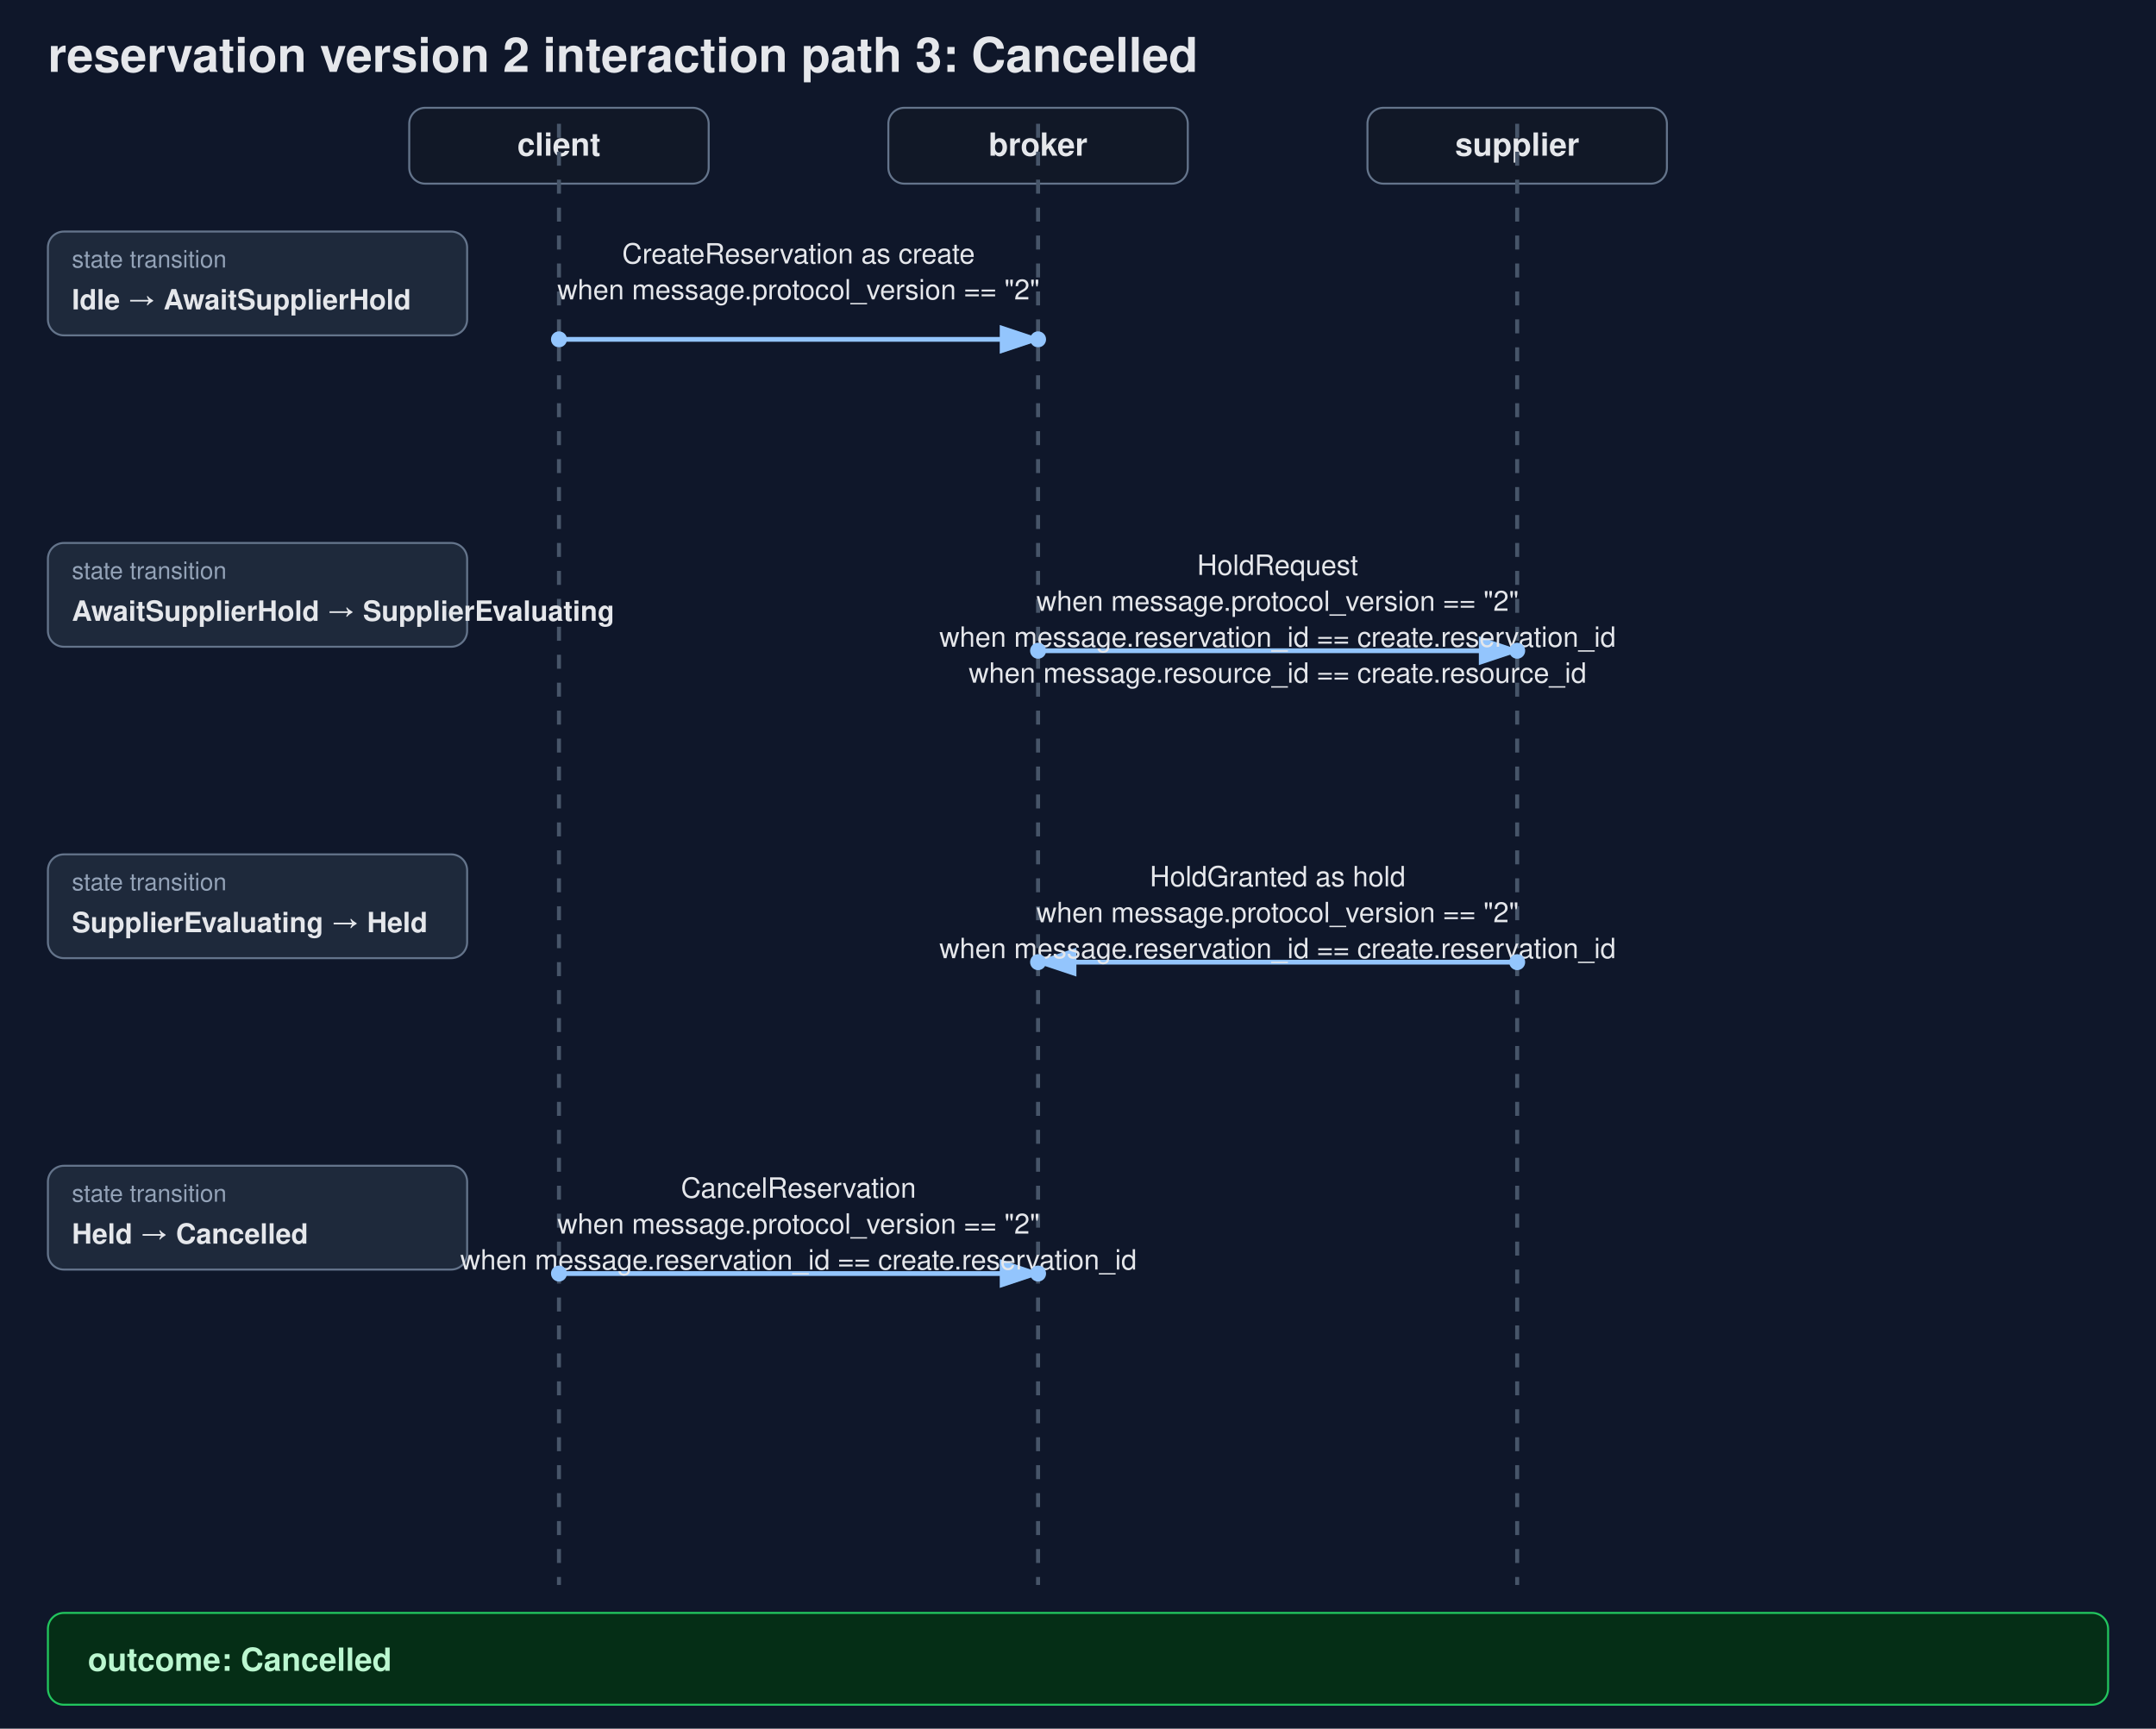
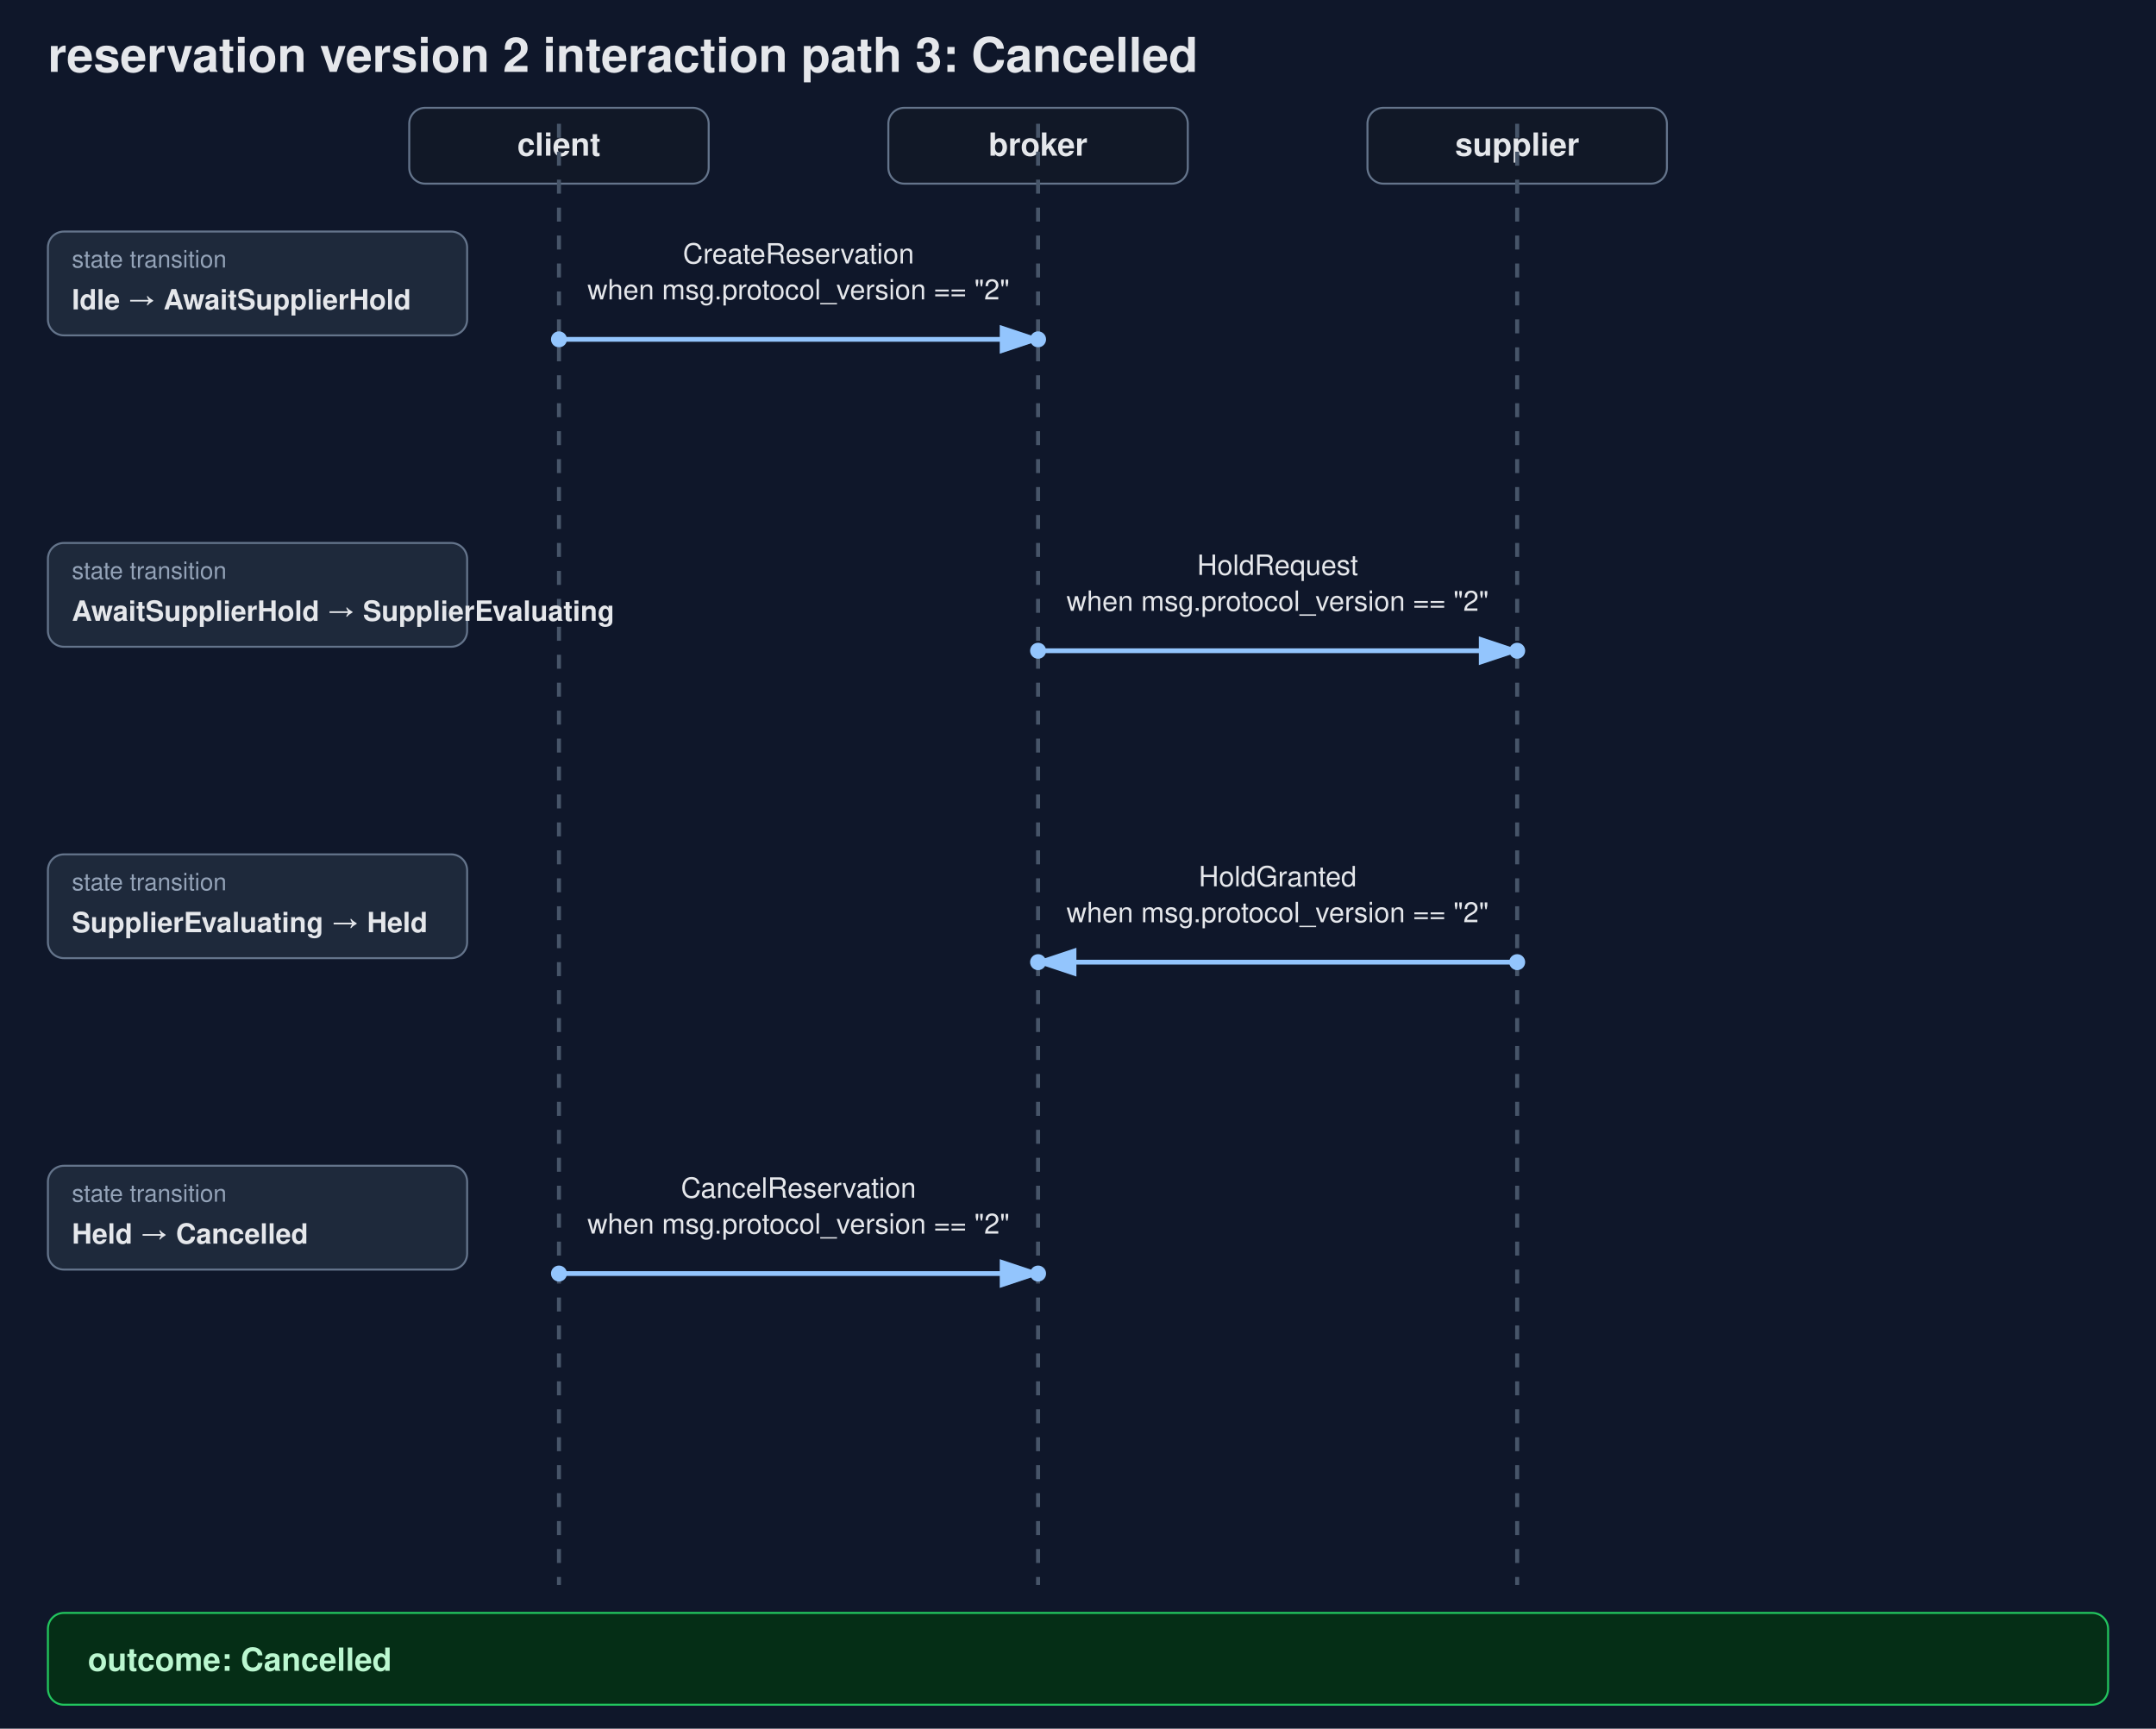
<svg xmlns="http://www.w3.org/2000/svg" width="1080" height="866" viewBox="0 0 1080 866">
  <defs>
    <marker id="arrow" markerWidth="10" markerHeight="10" refX="8" refY="3" orient="auto" markerUnits="strokeWidth">
      <path d="M0,0 L0,6 L9,3 z" fill="#93c5fd" />
    </marker>
  </defs>
  <rect width="100%" height="100%" fill="#0f172a" />
  <text x="24" y="36" fill="#e5e7eb" font-family="Helvetica, Arial, sans-serif" font-size="24" font-weight="700">reservation version 2 interaction path 3: Cancelled</text>
  <rect x="205" y="54" width="150" height="38" rx="8" fill="#111827" stroke="#64748b" />
  <text x="280" y="78" text-anchor="middle" fill="#e5e7eb" font-family="Helvetica, Arial, sans-serif" font-size="16" font-weight="700">client</text>
  <line x1="280" y1="62" x2="280" y2="794" stroke="#475569" stroke-width="2" stroke-dasharray="7 7" />
  <rect x="445" y="54" width="150" height="38" rx="8" fill="#111827" stroke="#64748b" />
  <text x="520" y="78" text-anchor="middle" fill="#e5e7eb" font-family="Helvetica, Arial, sans-serif" font-size="16" font-weight="700">broker</text>
  <line x1="520" y1="62" x2="520" y2="794" stroke="#475569" stroke-width="2" stroke-dasharray="7 7" />
  <rect x="685" y="54" width="150" height="38" rx="8" fill="#111827" stroke="#64748b" />
  <text x="760" y="78" text-anchor="middle" fill="#e5e7eb" font-family="Helvetica, Arial, sans-serif" font-size="16" font-weight="700">supplier</text>
  <line x1="760" y1="62" x2="760" y2="794" stroke="#475569" stroke-width="2" stroke-dasharray="7 7" />
  <rect x="24" y="116" width="210" height="52" rx="8" fill="#1e293b" stroke="#64748b" />
  <text x="36" y="134" fill="#94a3b8" font-family="Helvetica, Arial, sans-serif" font-size="12">state transition</text>
  <text x="36" y="155" fill="#e5e7eb" font-family="Helvetica, Arial, sans-serif" font-size="14" font-weight="700">Idle → AwaitSupplierHold</text>
  <line x1="280" y1="170" x2="520" y2="170" stroke="#93c5fd" stroke-width="2.4" marker-end="url(#arrow)" />
-   <text x="400" y="132" text-anchor="middle" fill="#e5e7eb" font-family="Helvetica, Arial, sans-serif" font-size="14">CreateReservation as create</text>
-   <text x="400" y="150" text-anchor="middle" fill="#e5e7eb" font-family="Helvetica, Arial, sans-serif" font-size="14">when message.protocol_version == "2"</text>
+   <text x="400" y="132" text-anchor="middle" fill="#e5e7eb" font-family="Helvetica, Arial, sans-serif" font-size="14">CreateReservation</text>
+   <text x="400" y="150" text-anchor="middle" fill="#e5e7eb" font-family="Helvetica, Arial, sans-serif" font-size="14">when msg.protocol_version == "2"</text>
  <circle cx="280" cy="170" r="4" fill="#93c5fd" />
  <circle cx="520" cy="170" r="4" fill="#93c5fd" />
  <rect x="24" y="272" width="210" height="52" rx="8" fill="#1e293b" stroke="#64748b" />
  <text x="36" y="290" fill="#94a3b8" font-family="Helvetica, Arial, sans-serif" font-size="12">state transition</text>
  <text x="36" y="311" fill="#e5e7eb" font-family="Helvetica, Arial, sans-serif" font-size="14" font-weight="700">AwaitSupplierHold → SupplierEvaluating</text>
  <line x1="520" y1="326" x2="760" y2="326" stroke="#93c5fd" stroke-width="2.4" marker-end="url(#arrow)" />
  <text x="640" y="288" text-anchor="middle" fill="#e5e7eb" font-family="Helvetica, Arial, sans-serif" font-size="14">HoldRequest</text>
-   <text x="640" y="306" text-anchor="middle" fill="#e5e7eb" font-family="Helvetica, Arial, sans-serif" font-size="14">when message.protocol_version == "2"</text>
-   <text x="640" y="324" text-anchor="middle" fill="#e5e7eb" font-family="Helvetica, Arial, sans-serif" font-size="14">when message.reservation_id == create.reservation_id</text>
-   <text x="640" y="342" text-anchor="middle" fill="#e5e7eb" font-family="Helvetica, Arial, sans-serif" font-size="14">when message.resource_id == create.resource_id</text>
+   <text x="640" y="306" text-anchor="middle" fill="#e5e7eb" font-family="Helvetica, Arial, sans-serif" font-size="14">when msg.protocol_version == "2"</text>
  <circle cx="520" cy="326" r="4" fill="#93c5fd" />
  <circle cx="760" cy="326" r="4" fill="#93c5fd" />
  <rect x="24" y="428" width="210" height="52" rx="8" fill="#1e293b" stroke="#64748b" />
  <text x="36" y="446" fill="#94a3b8" font-family="Helvetica, Arial, sans-serif" font-size="12">state transition</text>
  <text x="36" y="467" fill="#e5e7eb" font-family="Helvetica, Arial, sans-serif" font-size="14" font-weight="700">SupplierEvaluating → Held</text>
  <line x1="760" y1="482" x2="520" y2="482" stroke="#93c5fd" stroke-width="2.4" marker-end="url(#arrow)" />
-   <text x="640" y="444" text-anchor="middle" fill="#e5e7eb" font-family="Helvetica, Arial, sans-serif" font-size="14">HoldGranted as hold</text>
-   <text x="640" y="462" text-anchor="middle" fill="#e5e7eb" font-family="Helvetica, Arial, sans-serif" font-size="14">when message.protocol_version == "2"</text>
-   <text x="640" y="480" text-anchor="middle" fill="#e5e7eb" font-family="Helvetica, Arial, sans-serif" font-size="14">when message.reservation_id == create.reservation_id</text>
+   <text x="640" y="444" text-anchor="middle" fill="#e5e7eb" font-family="Helvetica, Arial, sans-serif" font-size="14">HoldGranted</text>
+   <text x="640" y="462" text-anchor="middle" fill="#e5e7eb" font-family="Helvetica, Arial, sans-serif" font-size="14">when msg.protocol_version == "2"</text>
  <circle cx="760" cy="482" r="4" fill="#93c5fd" />
  <circle cx="520" cy="482" r="4" fill="#93c5fd" />
  <rect x="24" y="584" width="210" height="52" rx="8" fill="#1e293b" stroke="#64748b" />
  <text x="36" y="602" fill="#94a3b8" font-family="Helvetica, Arial, sans-serif" font-size="12">state transition</text>
  <text x="36" y="623" fill="#e5e7eb" font-family="Helvetica, Arial, sans-serif" font-size="14" font-weight="700">Held → Cancelled</text>
  <line x1="280" y1="638" x2="520" y2="638" stroke="#93c5fd" stroke-width="2.4" marker-end="url(#arrow)" />
  <text x="400" y="600" text-anchor="middle" fill="#e5e7eb" font-family="Helvetica, Arial, sans-serif" font-size="14">CancelReservation</text>
-   <text x="400" y="618" text-anchor="middle" fill="#e5e7eb" font-family="Helvetica, Arial, sans-serif" font-size="14">when message.protocol_version == "2"</text>
-   <text x="400" y="636" text-anchor="middle" fill="#e5e7eb" font-family="Helvetica, Arial, sans-serif" font-size="14">when message.reservation_id == create.reservation_id</text>
+   <text x="400" y="618" text-anchor="middle" fill="#e5e7eb" font-family="Helvetica, Arial, sans-serif" font-size="14">when msg.protocol_version == "2"</text>
  <circle cx="280" cy="638" r="4" fill="#93c5fd" />
  <circle cx="520" cy="638" r="4" fill="#93c5fd" />
  <rect x="24" y="808" width="1032" height="46" rx="8" fill="#052e16" stroke="#22c55e" />
  <text x="44" y="837" fill="#bbf7d0" font-family="Helvetica, Arial, sans-serif" font-size="16" font-weight="700">outcome: Cancelled</text>
</svg>
